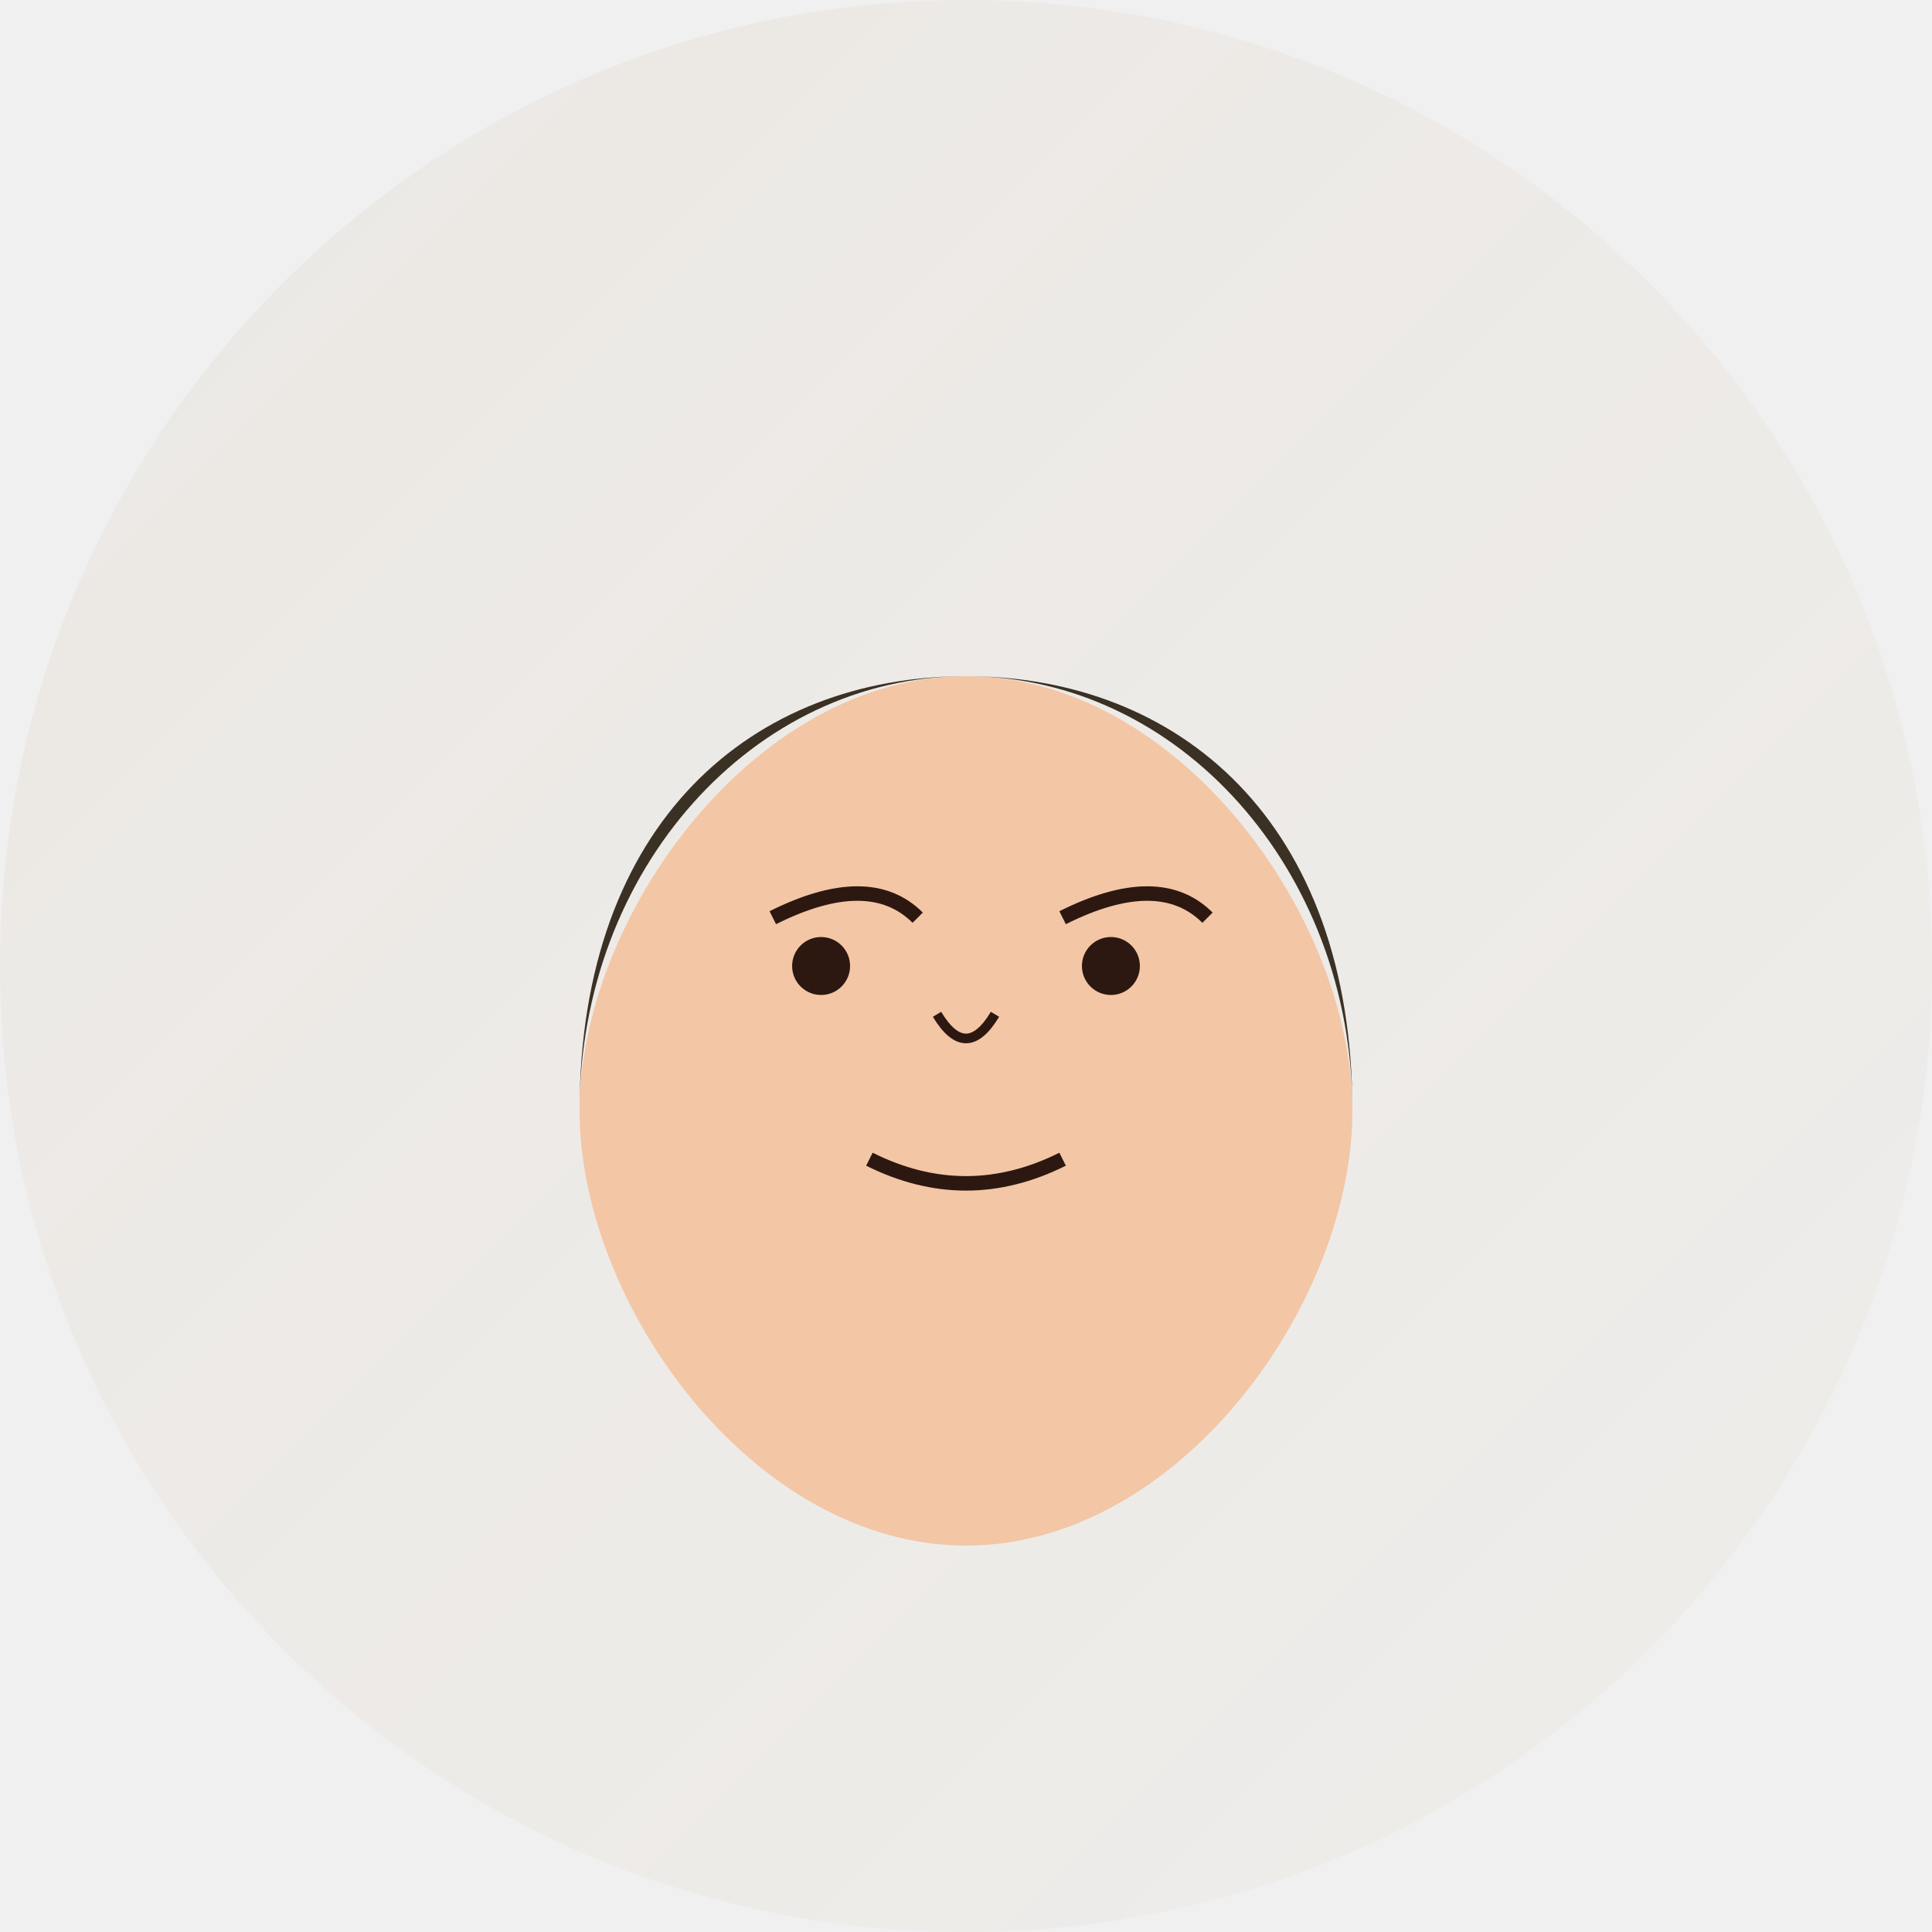
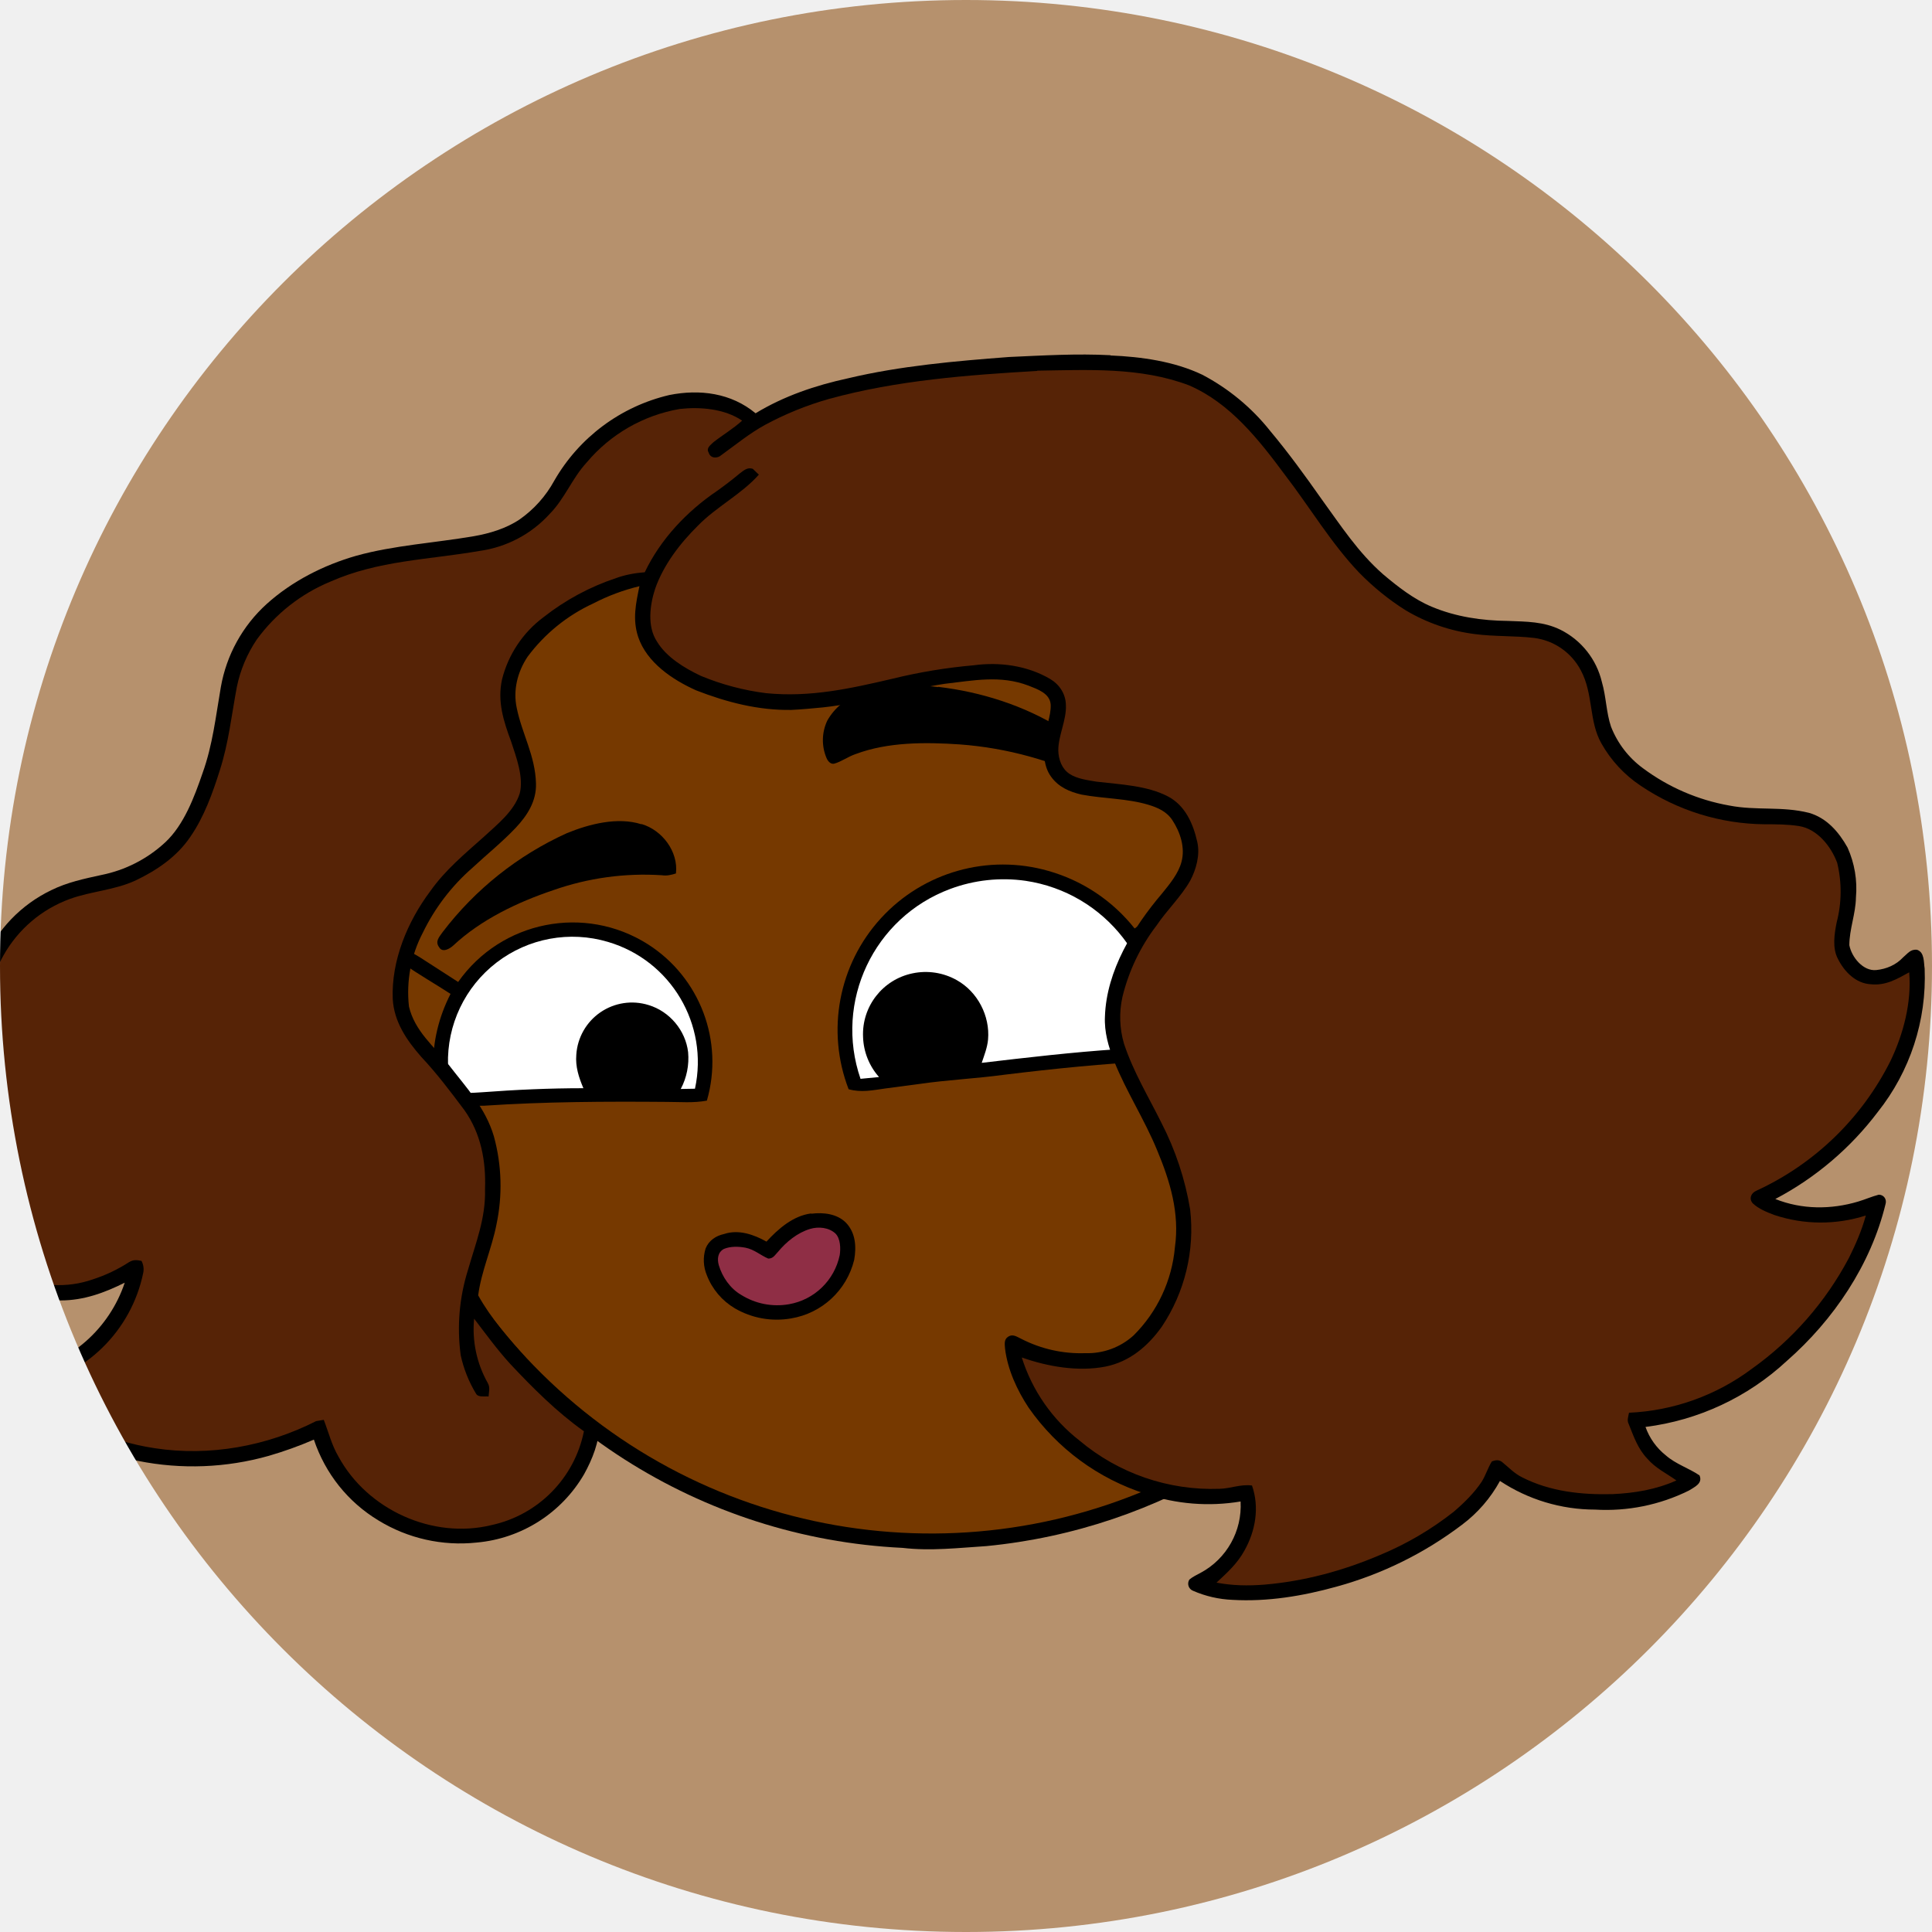
- <svg xmlns="http://www.w3.org/2000/svg" width="200" height="200" viewBox="0 0 200 200" fill="none">
-   <defs>
-     <linearGradient id="graddavid" x1="0%" y1="0%" x2="100%" y2="100%">
-       <stop offset="0%" style="stop-color:#C8A97E;stop-opacity:0.1" />
-       <stop offset="100%" style="stop-color:#C8A97E;stop-opacity:0.05" />
-     </linearGradient>
-   </defs>
-   <circle cx="100" cy="100" r="100" fill="url(#graddavid)" />
-   <path d="M100 160c-22 0-40-25-40-45s18-45 40-45 40 25 40 45-18 45-40 45z" fill="#F3C6A5" />
-   <path d="M60 115c0-30 18-45 40-45s40 15 40 45c0-25-18-45-40-45s-40 20-40 45z" fill="#3B3024" />
-   <circle cx="85" cy="100" r="3" fill="#2C1810" />
-   <circle cx="115" cy="100" r="3" fill="#2C1810" />
-   <path d="M80 95q10-5 15 0M110 95q10-5 15 0" stroke="#2C1810" stroke-width="1.5" />
-   <path d="M97 105q3 5 6 0" stroke="#2C1810" stroke-width="1" />
-   <path d="M90 120q10 5 20 0" stroke="#2C1810" stroke-width="1.5" fill="none" />
+ <svg xmlns="http://www.w3.org/2000/svg" viewBox="0 0 762 762" fill="none" shape-rendering="auto">
+   <mask id="viewboxMask">
+     <rect width="762" height="762" rx="381" ry="381" x="0" y="0" fill="#fff" />
+   </mask>
+   <g mask="url(#viewboxMask)">
+     <rect fill="#b6916d" width="762" height="762" x="0" y="0" />
+     <path d="M396 164.8a224.8 224.8 0 0 1 104.8 42.4c6.2 4.9 12.5 9.4 18 15a225.4 225.4 0 0 1 71.8 149 58.5 58.5 0 0 1 50.9 42.2 71 71 0 0 1-27.6 76.5c-11 7.7-24.5 12-38 11.7-5 0-10-1.6-15-1.8-1.9 2.2-3.3 4.9-4.8 7.3A223.3 223.3 0 0 1 389 609.8c-11 .7-21.9 2-33 .7a223.7 223.7 0 0 1-178.8-342.3A223.4 223.4 0 0 1 352 163.5c14.6-1.4 29.4-.3 44 1.3Z" fill="#000" />
+     <path fill-rule="evenodd" clip-rule="evenodd" d="M498.8 213.2A216 216 0 0 0 363 169c-13-.2-26.2 1.6-39 4a218 218 0 0 0-113.6 365.5 218.5 218.5 0 0 0 260.4 40.2c35-18.8 64.2-47.3 84.4-81.5l-3-1.6c-2.8-1.4-5.7-3-8-5-2.2-2-.3-5.8 2.7-4.7 1.5.7 3 1.6 4.4 2.4a55 55 0 0 0 59.6-3.6 64.5 64.5 0 0 0 25-69.8 53.1 53.1 0 0 0-24-31 52.6 52.6 0 0 0-47-2.8c-1.6.8-3.4 1.5-5 1.3-2.5-.2-2.8-4.2-.6-5.2 8-4 16.5-5.6 25.4-6.4a217 217 0 0 0-72-146.4c-4.4-4-8.7-8.1-13.9-11.3Zm107.6 196.2c2-1.2 1.3-5.1-1.4-5-2 0-4.2.8-6.2 1.6l-1.4.4a95.1 95.1 0 0 0-25.5 12.4c-2.2 2-2.2 4.4.1 6.2a92 92 0 0 0 5.2 2.8 36 36 0 0 1 13 9.2c-.2 1.9-2 3.4-3.4 4.5l-.2.2c-3.9 3-8.8 5-13.6 7-2.5 1-4.9 2-7.1 3.1-1.7.8-2.6 2.2-1.6 3.9 1 2 3.2 1.1 5 .5l.6-.2 5.4-2.3c5.4-2.3 11-4.5 15.4-8 2.7-2.1 5.1-5.1 5.4-8.7-.5-3.4-2.7-5.7-5.3-7.8a83 83 0 0 0-11.6-7.2l-1.1-.6c5.4-3 10.8-5.6 16.6-7.7l5-1.7a52 52 0 0 0 6.7-2.6Z" fill="#763900" />
+     <g transform="translate(-161 -83)">
+       <path d="M574.5 426.5a66.4 66.4 0 0 1 34 22.7c7.5-5.1 14.7-10.7 22.4-15.7l3 1.3c-.3 2.1-.2 3.6-2.2 4.9l-20 14.2a64.5 64.5 0 0 1 9.8 44c-.5 2.7-3 3.4-5.5 3.6-19.7 1-39.4 3-59 5.4-11 1.5-22.2 2-33.2 3.6l-13.6 1.8c-5 .7-9.5 1.7-14.5.3a65.2 65.2 0 0 1 78.8-86.1Z" fill="#000" />
+       <path d="M565.5 430.4a59.8 59.8 0 0 1 50.7 65.2c-4.7.4-9.5 1-14.2 1.2-18 1.2-36 3.3-53.8 5.4 1-3 2.2-6 2.5-9.2.8-9.3-4.1-18.8-12.3-23.4a25 25 0 0 0-17.5-2.7 24.5 24.5 0 0 0-19.5 25.1 25 25 0 0 0 6.3 15.8l-7.3.7a59.3 59.3 0 0 1 35.4-74.9 60.5 60.5 0 0 1 29.7-3.2Z" fill="#fff" />
+       <path d="M416.5 455.4a55 55 0 0 1 23.3 61.7c-5.4 1-10.4.5-15.8.5-24-.2-48-.1-72 1.5-5.9-.1-12.6 1.6-17.8-1.2-1-4.6-2.1-9.2-2.3-13.9-.3-10 2.2-20 6.8-29-6-3.9-12.3-7.5-18.2-11.6-1.9-1.4-1.7-2.7-.8-4.7 2.7-1 4.5.5 6.8 1.8l15.2 9.8a55.3 55.3 0 0 1 74.8-14.9Z" fill="#000" />
+       <path d="M400.8 454.5a49.4 49.4 0 0 1 34.3 57.9l-5.6.1a26 26 0 0 0 2.9-14.5c-1-8.6-7.3-16.1-15.6-18.6a22 22 0 0 0-28.5 19.6c-.4 4.7 1 9 2.8 13.2-13.4 0-26.8.6-40 1.6-3.8.2-8 .7-11.6-.3-1.6-3-1.6-7.1-1.8-10.5a49.1 49.1 0 0 1 63.1-48.5Z" fill="#fff" />
+     </g>
+     <g transform="translate(-161 -83)">
+       <path d="M531 353.9c17 2 34 7.4 48.6 16.5a57 57 0 0 1 18.3 16.9c.9 1.2 1.2 3.5-.2 4.3-1.2 1.2-2.9.5-4.2 0a143 143 0 0 0-54-15c-13.4-.9-28.2-1-41 3.8-3 1-5.6 3-8.5 3.8-1.4.3-2.5-1-3-2.2a18 18 0 0 1 .3-14.8 23 23 0 0 1 13.3-10.7A72.5 72.5 0 0 1 531 354ZM414 408c8.2 2.4 14.6 10.9 13.6 19.5-1.9.6-3.6 1-5.6.7a108 108 0 0 0-42.8 5.9c-14 4.7-28.5 11.6-39.4 21.8-1.4 1.3-4.3 3-5.6.7-1.7-2.3 0-4 1.4-6a128 128 0 0 1 49-39c8.8-3.6 20-6.5 29.4-3.5Z" fill="#000" />
+     </g>
+     <g transform="translate(-161 -83)">
+       <path d="M481 561.7c4.7-.6 10.2 0 13.7 3.6 3.8 4 4.1 9.5 3.2 14.6A30.8 30.8 0 0 1 473 603a32.8 32.8 0 0 1-22.2-4 26 26 0 0 1-11-13 15.4 15.4 0 0 1-.5-10.6c1.3-3.2 4.1-5 7.3-5.7 5.7-1.9 11.7.2 16.7 3 4.6-5 10.5-10.2 17.6-11.1Z" fill="#000" />
+       <path d="M480.5 567.7c3.3-1 7.4-.6 10 1.8 2 2 2.1 5.9 1.7 8.5a24.8 24.8 0 0 1-20 19.4 26.8 26.8 0 0 1-18.9-3.7c-4.3-2.5-7.4-7-8.8-11.7-.7-2.5-.4-5.1 2-6.4 2.6-1.1 5.8-1 8.5-.5 3.5.7 5.8 2.9 9 4.3 2 0 2.6-1.4 3.8-2.6 3.3-4 7.7-7.6 12.7-9.1Z" fill="#8F2E45" />
+     </g>
+     <g transform="translate(-161 -83)" />
+     <g transform="translate(-161 -83)" />
+     <g transform="translate(-161 -83)">
+       <path d="M599 223.2c12.1.5 25.1 2.3 36.2 7.6A84.2 84.2 0 0 1 662 253c7.2 8.6 13.8 17.7 20.2 26.8 7.7 10.6 14.4 21 24.3 29.7 5.8 4.9 12.2 9.9 19.2 12.8 9.5 4 19.8 5.5 30.1 5.6 7.3.3 14 .2 20.7 3.5a31 31 0 0 1 16.3 20.6c1.7 5.8 1.7 12 3.6 17.6A37 37 0 0 0 809 386a80.5 80.5 0 0 0 34 14.7c10.7 2.1 20.8.2 31.5 2.9 7 2 11.8 7.6 15.2 13.7A39.5 39.5 0 0 1 893 437c-.1 6.4-2.6 12.5-2.6 18.8.9 4.7 5.4 10.3 10.6 9.8 4-.4 7.8-2 10.6-5 1.8-1.5 2.9-3.3 5.5-3 3 1 2.6 4.9 3 7.4a85.3 85.3 0 0 1-18.5 56.6 121.6 121.6 0 0 1-40.4 34.3c10.5 4.2 22 4.2 32.7 1 2.7-.8 5.4-2 8.1-2.7 2 0 3.2 1.8 2.7 3.6-5.8 24-20.5 45.8-39 62a100.2 100.2 0 0 1-55.7 26A25 25 0 0 0 818 657c4 3.5 9 5 13.3 7.9 1.4 3.2-2 4.6-4.2 6a73.5 73.5 0 0 1-37 7.5 68 68 0 0 1-37.5-11.3 53.8 53.8 0 0 1-15 17.3 145.6 145.6 0 0 1-49.5 24.4c-13.3 3.7-27.2 6-41 5.2a43.3 43.3 0 0 1-15.6-3.6 3 3 0 0 1-1.4-4.4c1.3-1.1 3-1.9 4.5-2.7a30 30 0 0 0 15.7-28.1 77 77 0 0 1-37.4-3 89.4 89.4 0 0 1-46.2-34c-4.5-6.8-8.3-15-9.3-23.3-.1-1.6-.5-3.5 1.1-4.6 2-1.4 3.6 0 5.4.8a51.3 51.3 0 0 0 25.2 5.6 27 27 0 0 0 19-7 56 56 0 0 0 16.3-34.8c1.9-13.4-1.9-26-7-38.2-5-12.2-12.1-23-17-35.2-2.2-5.7-3.9-11.4-3.6-17.6.6-18.1 11.2-35.2 22.6-48.6 3-3.7 6.4-7.8 7.6-12.4 1.5-5.6-.5-11.7-3.6-16.4-2.2-3.4-5.8-5-9.5-6.1-8.3-2.5-17.8-2.4-26.3-4-4.8-1.1-9.1-3-12-7-3.1-4.2-3-9.5-2.7-14.5.4-4.7 2.7-9.4 2.5-14-.3-4.5-5.3-6.1-8.8-7.5-11.1-4.2-21.6-2-33-.7-15.9 2.4-32 7.6-48 9.3-4.2.4-8.3.8-12.5 1-13 .2-25.4-3-37.5-7.7-9.4-4.2-19.5-11-22.9-21.1-2.3-7-.9-13.2.5-20A80.8 80.8 0 0 0 395 321a67.5 67.5 0 0 0-25.9 21c-4 6-5.8 13.2-4.3 20.2 2.1 10.3 7.3 18.8 7.6 29.8.2 7-3.4 12.6-8 17.5-5.3 5.6-11.4 10.5-17.1 15.8a80.6 80.6 0 0 0-19.5 25.5 50.7 50.7 0 0 0-5.5 29.2c2.3 9.7 9.8 15.6 15.7 23 7 9.1 14.4 16.8 17.8 28.2a73.7 73.7 0 0 1 1 34.8c-1.8 9.3-6 18.5-7.2 27.9 5 9 12 17 18.8 24.7a174 174 0 0 0 25 23c1.4 1 3 2 4 3.3 0 6.8-2.8 13.7-6 19.5a54.6 54.6 0 0 1-42.4 27 61.6 61.6 0 0 1-38.7-8.7c-12.1-7.3-21-18.5-25.5-31.9a151 151 0 0 1-17.8 6.4 109.8 109.8 0 0 1-51.5 2c-19-4-36.8-13.4-50.7-27-1.3-1.6-2.7-2.8-1.6-5 .7-3 4.5-2.7 6.8-3.3 18.7-3 34.2-17 40.2-35-8 4-16.2 7-25.2 7-10.6.4-21-3.1-29.3-9.6a66.7 66.7 0 0 1-22.3-34.5 116 116 0 0 1-3.8-41.6c.2-1.8.5-3.5 2.5-4 2.6-.5 5.3-.3 7.9-.3 4.5 0 9-.8 13.5-1.3a58.7 58.7 0 0 1 1.1-42.8 55 55 0 0 1 26.6-27.7c6.3-3.1 12.9-4.5 19.8-6a52 52 0 0 0 25.2-12.9c7.4-6.9 11.5-18 14.7-27.3 4-11.1 5.2-22.4 7.2-33.9a57.6 57.6 0 0 1 18.1-32.8c10-9 22.4-15.3 35.3-19 14.7-4.1 31.1-5.1 46.3-7.7 6.3-1.1 12.7-3 18.1-6.6a45 45 0 0 0 13.7-15.3 71 71 0 0 1 45.4-33.8c12-2.4 24.4-.8 34 7.2 11.2-6.8 23.6-11 36.5-13.8 20.6-4.9 42.4-6.8 63.5-8.4 13.5-.6 26.7-1.4 40-.7Z" fill="#000" />
+       <path d="M570 229.2c20-.3 40.8-1.5 60 5.8 16.2 7 27.5 21.4 37.8 35.3 9.7 12.6 18.3 27.1 29.3 38.6 5.5 5.6 11.6 10.6 18.3 14.8a70.5 70.5 0 0 0 27.4 9.4c7.7 1 15.5.6 23.2 1.5 8 1 14.8 5.8 18.5 12.8 5 9.3 3.1 20 8.1 28.8a48.7 48.7 0 0 0 15.5 16.7 88.8 88.8 0 0 0 48.9 15.2c4.5 0 9 0 13.5.7 7.2 1.1 12.7 8 15.1 14.5a48 48 0 0 1-.2 23.5c-.9 4.5-1.8 10.1.5 14.4 2.5 5 7 9.7 13 10 5.8.6 10.2-2 15.1-4.7 1 11.9-2.3 24.4-7.4 35a111 111 0 0 1-52.8 51.1c-2.2.9-3.1 3.2-1.5 5 2.3 2.2 5.6 3.5 8.5 4.6a58 58 0 0 0 36.1.2c-1.6 5.9-4 11.4-6.7 16.8a126.2 126.2 0 0 1-38.3 43.7 87.4 87.4 0 0 1-48.4 17.3c-.3 1.6-.9 3-.1 4.5 2 5 3.6 9.7 7.3 13.6 3.3 3.8 7.4 5.7 11.5 8.6-8 3.6-16.5 5-25.2 5.4-12.2.3-24.6-1-35.6-6.6-3.1-1.5-5.4-4-8-6.1-1.3-1-2.7-.7-4-.2-1.6 2.6-2.4 5.4-4 8-3 4.5-7 8.4-11.1 11.9a123 123 0 0 1-29 17c-14.5 6.2-30 10.4-45.7 11.7-6.3.5-12.6.4-18.8-.8 4.2-3.9 8.2-7.5 11-12.6 4.4-7.8 6-17.1 3-25.7-4.5-.6-8.4 1.2-12.8 1.3a81.2 81.2 0 0 1-55.2-19 67 67 0 0 1-22.8-32.8c10.2 3.6 22.2 5.7 33 3.6 9.5-1.9 16.7-8 22.2-15.7a69 69 0 0 0 11.2-46.3 116 116 0 0 0-11.3-34.1c-5.1-10.3-11.1-20.1-14.8-31.3a37 37 0 0 1-.6-18.4 75.8 75.8 0 0 1 13.4-28.1c4.1-6.1 9.7-11.4 13.3-17.7 2.4-4.5 4-10.3 2.8-15.4-1.6-7.1-4.7-14.2-11.4-17.8-8.3-4.4-19-4.8-28.3-5.9-3.5-.6-7.7-1.1-10.7-3.1-3-2-4.3-5.6-4.4-9.2 0-6 3.3-12 3-18-.1-4.3-2.5-8-6.2-10.2-9-5.3-20-6.8-30.2-5.4a211 211 0 0 0-32 5.3c-16.7 3.9-32.4 7.4-49.8 5.7-8.8-1.1-17.5-3.4-25.7-6.8-6.4-3-13.7-7.4-17.4-13.6-3.9-5.9-2.8-14.4-.7-20.8 3.3-9.4 9.8-17.9 16.9-24.9 7.2-7.4 17.2-12.4 24-20.1l-2.4-2.3c-2.1-.7-3.5.6-5.1 1.8-3 2.5-6 4.8-9.1 7-11.8 8-22.2 19-28.4 32-3.9.3-7.7 1-11.3 2.3a94.5 94.5 0 0 0-28.6 15.4A43.9 43.9 0 0 0 359 351c-1.9 8.7.6 16.4 3.6 24.5 2 6.1 5 14 3.4 20.4-2.2 7-8.8 12.2-14 17-7.7 6.9-15.3 13.1-21.3 21.6-9 12-15.4 27.4-14.8 42.5.5 9 5.5 16.3 11.3 22.9 6.2 6.6 11.6 13.8 17 21 6.5 9.2 8.5 20 8.1 31.1.3 11.5-3.6 21-6.7 31.8a77.6 77.6 0 0 0-2.9 33.7 49.5 49.5 0 0 0 6 15.1c.9 1.7 3.5 1 5 1.2.1-1.9.7-3.5-.3-5.3a43.1 43.1 0 0 1-5.4-25.4c4.6 6 9 12.1 14.2 17.8 8.9 9.5 18.5 19.1 29.1 26.6a47.4 47.4 0 0 1-36.4 37c-23.2 5.7-49-6-60.4-27-2.7-4.6-3.9-9.6-5.8-14.5l-3 .5c-19.5 9.9-42 14-63.6 10.7a95.6 95.6 0 0 1-50.6-24.2 57.5 57.5 0 0 0 46-45 7 7 0 0 0-.7-4.7c-2-.4-3.2-.5-4.9.5a60.4 60.4 0 0 1-14.3 6.8 40.4 40.4 0 0 1-31.2-1.9 54.6 54.6 0 0 1-25.4-30.5 106 106 0 0 1-5.5-43.3c5.6 0 11.1-.1 16.7-1 3.2-.5 6.3-.6 9-2.8-1.5-5-3.4-9.6-4.3-14.6a49.6 49.6 0 0 1 31.8-56c8.4-3 17.4-3.4 25.7-7.2 8.4-4 16.4-9.4 21.7-17.3 5.4-7.8 8.8-17.3 11.6-26.2 3.5-10.9 4.6-21.6 6.7-32.8a52.2 52.2 0 0 1 7.9-18.8 68.2 68.2 0 0 1 29-22.8c19-8.4 38.6-8.6 58.8-12.1a45.9 45.9 0 0 0 27.7-14.6c6-6.1 8.8-14 14.6-20.3a61.6 61.6 0 0 1 36.7-21.1c8.1-.9 17.7-.1 24.6 4.6-3.5 3.2-7.6 5.6-11.3 8.5-1.1 1.1-3 2.3-1.9 4.1.7 2.4 3.5 2.4 5 1 5.7-4.1 11-8.5 17.2-11.9a125 125 0 0 1 25.4-10.3c26.7-7.3 54.5-9.4 82-11Z" fill="#562306" />
+     </g>
+     <g transform="translate(-161 -83)" />
+   </g>
</svg>
